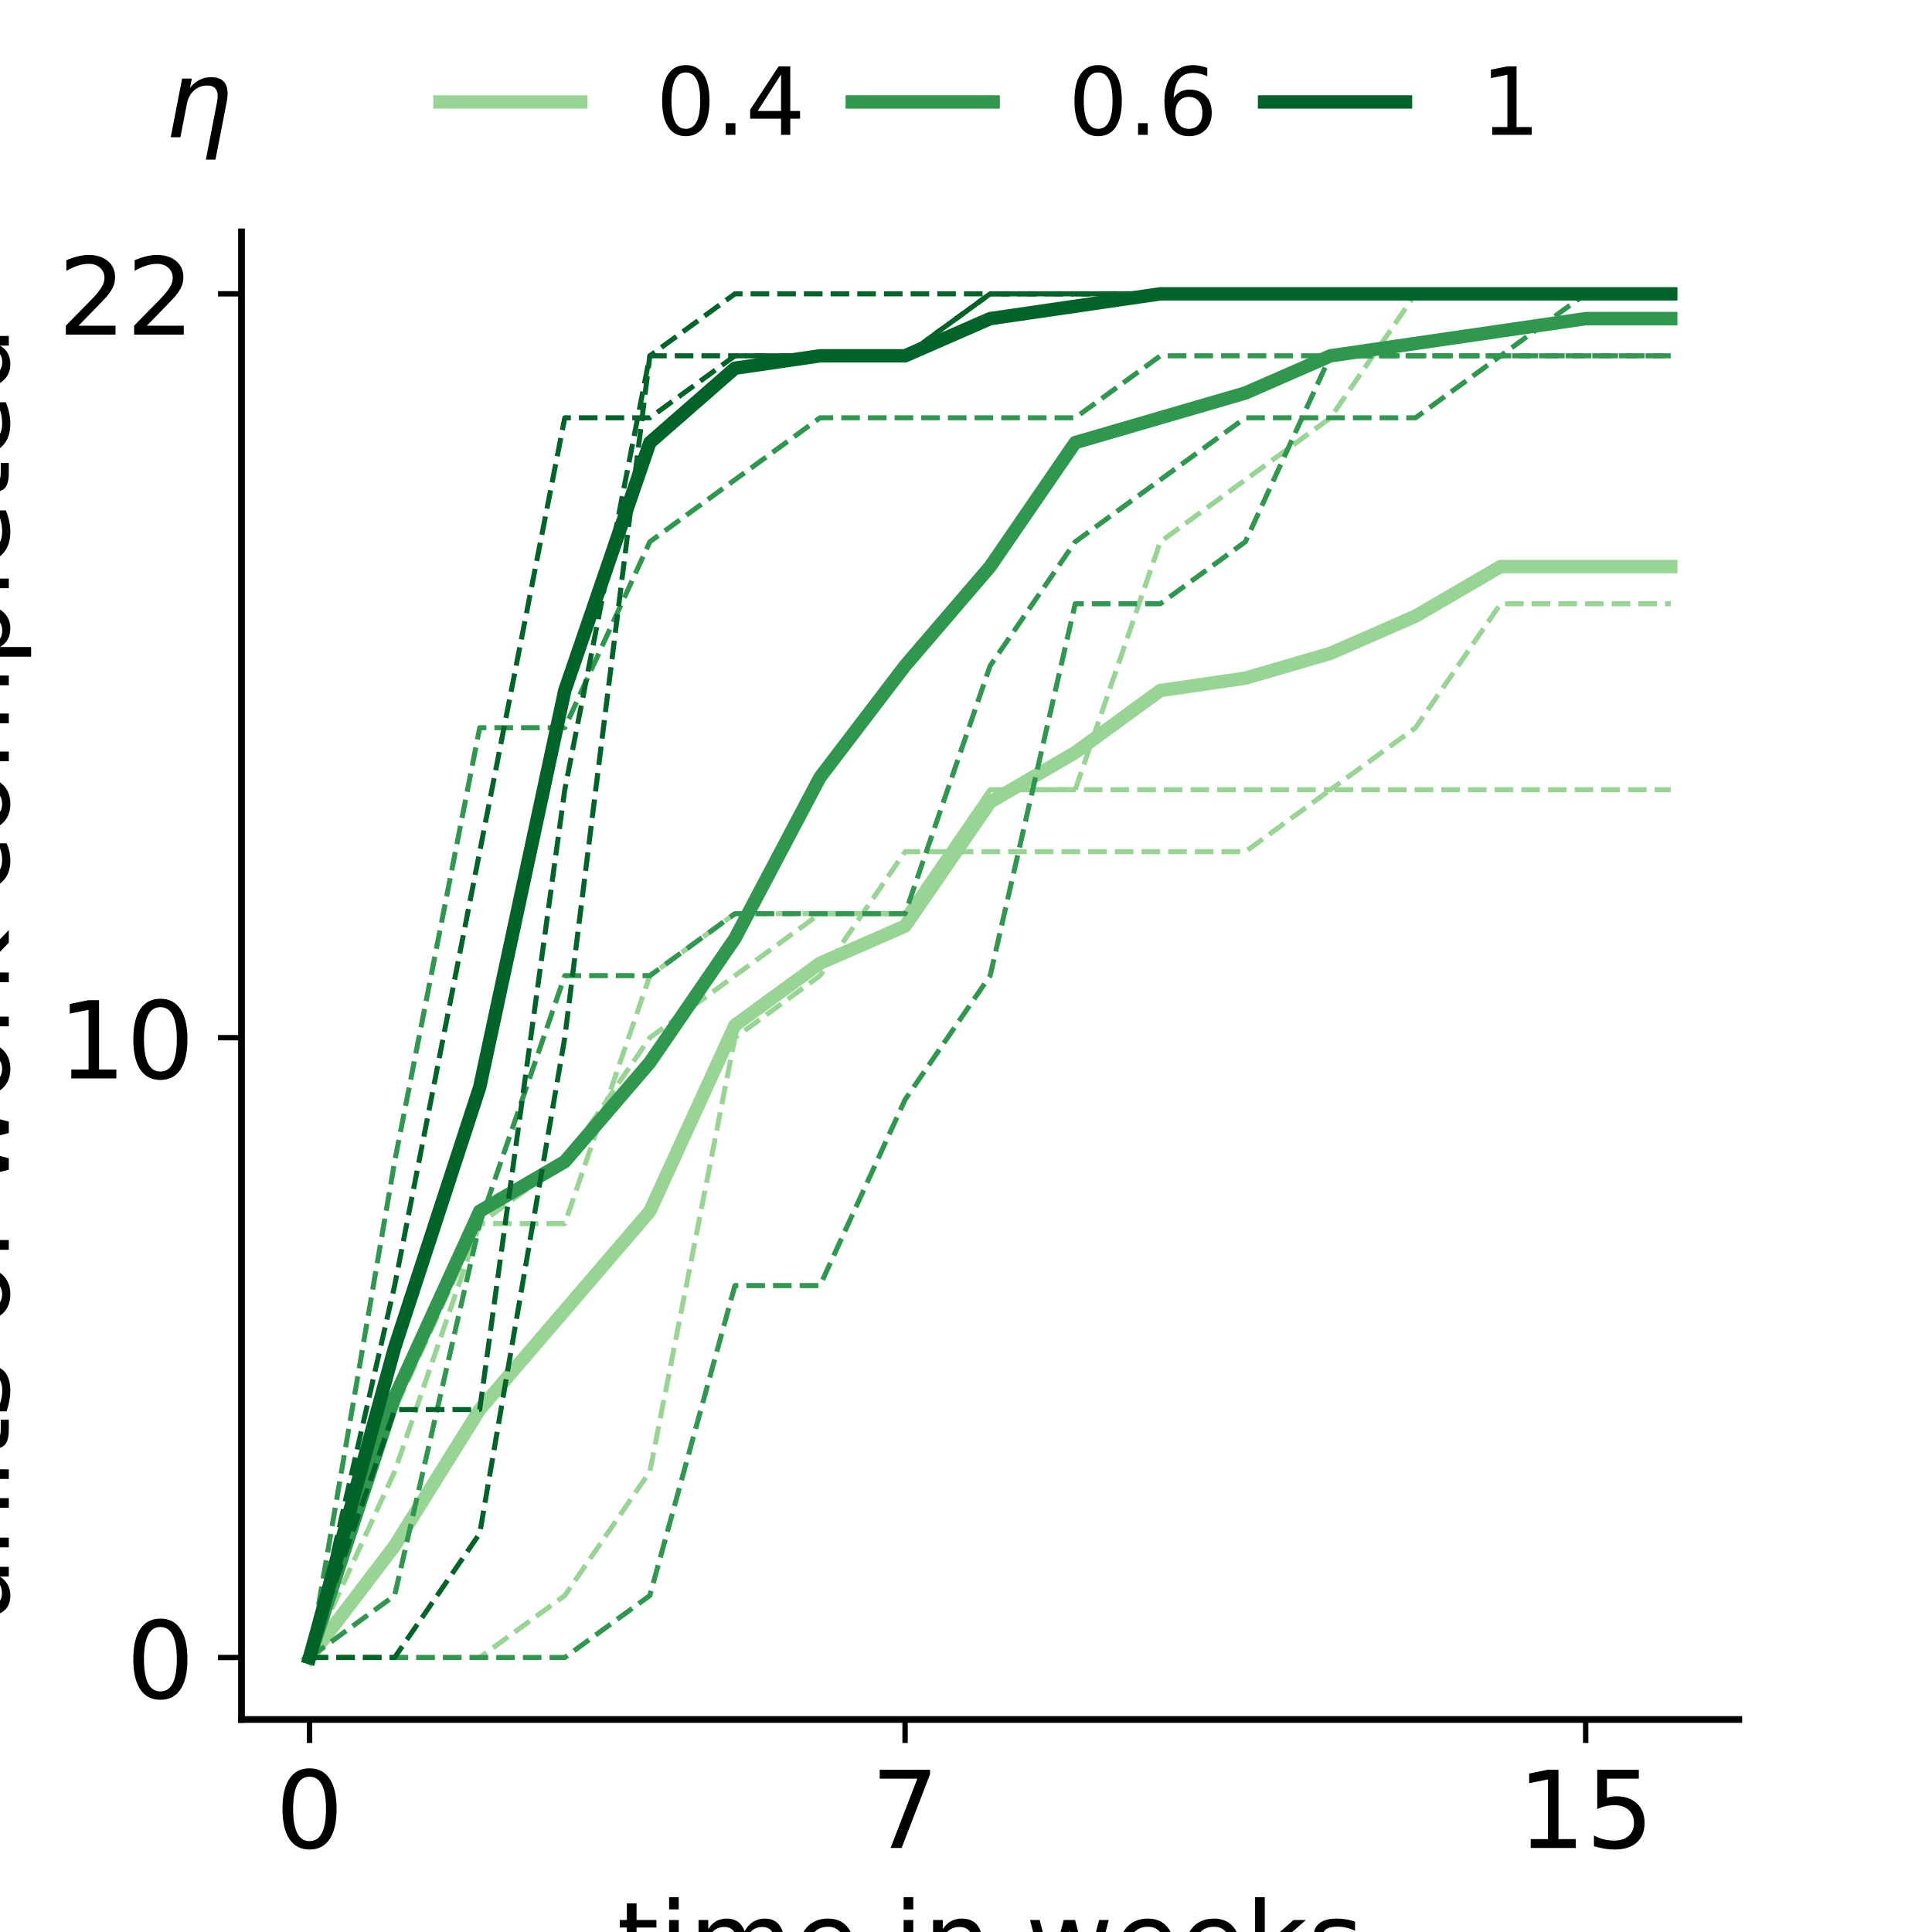
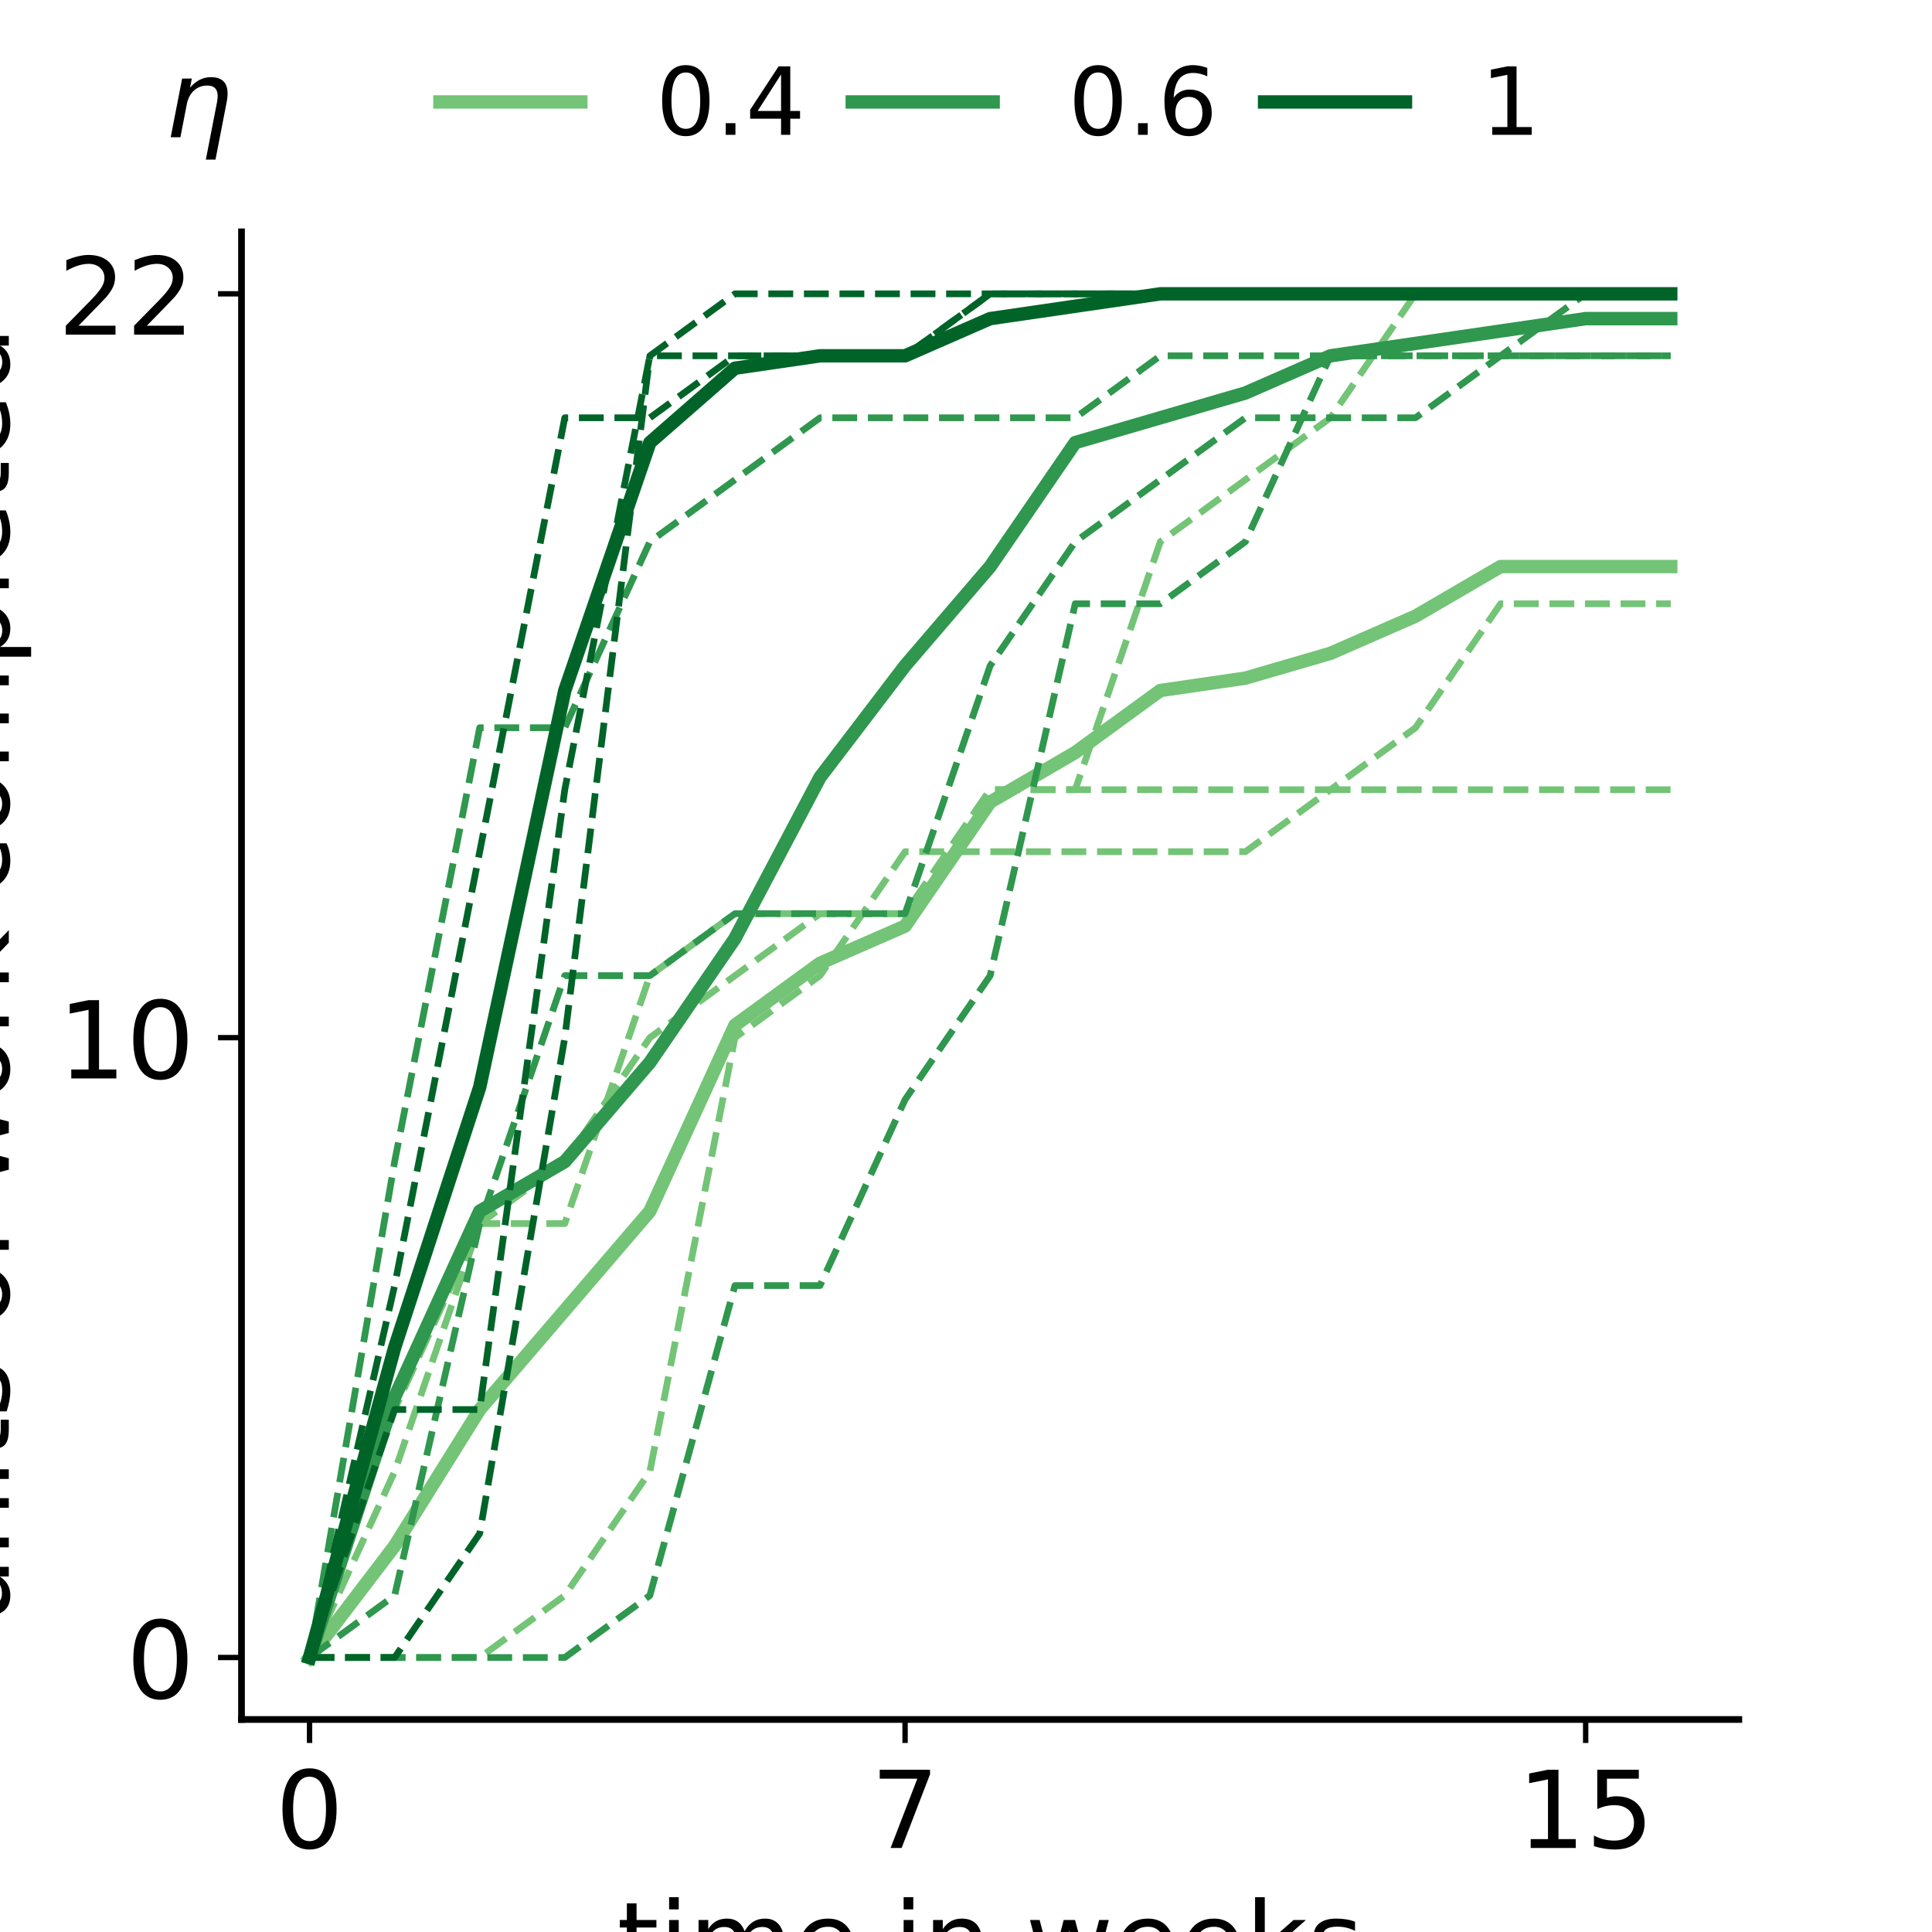
<svg xmlns="http://www.w3.org/2000/svg" xmlns:xlink="http://www.w3.org/1999/xlink" width="288pt" height="288pt" viewBox="0 0 288 288" version="1.1">
  <defs>
    <style type="text/css">*{stroke-linejoin: round; stroke-linecap: butt}</style>
  </defs>
  <g id="figure_1">
    <g id="patch_1">
      <path d="M 0 288  L 288 288  L 288 0  L 0 0  z " style="fill: #ffffff" />
    </g>
    <g id="axes_1">
      <g id="patch_2">
        <path d="M 36 256.32  L 259.2 256.32  L 259.2 34.56  L 36 34.56  z " style="fill: #ffffff" />
      </g>
      <g id="matplotlib.axis_1">
        <g id="xtick_1">
          <g id="line2d_1">
            <defs>
-               <path id="m40647eec58" d="M 0 0  L 0 3.5  " style="stroke: #000000; stroke-width: 0.8" />
-             </defs>
-             <g>
-               <use xlink:href="#m40647eec58" x="46.145" y="256.32" style="stroke: #000000; stroke-width: 0.8" />
+               <path id="m0982c6281f" d="M 0 0  L 0 3.5  " style="stroke: #000000; stroke-width: 0.8" />
+             </defs>
+             <g>
+               <use xlink:href="#m0982c6281f" x="46.145" y="256.32" style="stroke: #000000; stroke-width: 0.8" />
            </g>
          </g>
          <g id="text_1">
            <g transform="translate(41.05546 275.4775) scale(0.16 -0.16)">
              <defs>
                <path id="DejaVuSans-30" d="M 2034 4250  Q 1547 4250 1301 3770  Q 1056 3291 1056 2328  Q 1056 1369 1301 889  Q 1547 409 2034 409  Q 2525 409 2770 889  Q 3016 1369 3016 2328  Q 3016 3291 2770 3770  Q 2525 4250 2034 4250  z M 2034 4750  Q 2819 4750 3233 4129  Q 3647 3509 3647 2328  Q 3647 1150 3233 529  Q 2819 -91 2034 -91  Q 1250 -91 836 529  Q 422 1150 422 2328  Q 422 3509 836 4129  Q 1250 4750 2034 4750  z " transform="scale(0.015625)" />
              </defs>
              <use xlink:href="#DejaVuSans-30" />
            </g>
          </g>
        </g>
        <g id="xtick_2">
          <g id="line2d_2">
            <g>
-               <use xlink:href="#m40647eec58" x="134.918" y="256.32" style="stroke: #000000; stroke-width: 0.8" />
+               <use xlink:href="#m0982c6281f" x="134.918" y="256.32" style="stroke: #000000; stroke-width: 0.8" />
            </g>
          </g>
          <g id="text_2">
            <g transform="translate(129.8282 275.4775) scale(0.16 -0.16)">
              <defs>
                <path id="DejaVuSans-37" d="M 525 4666  L 3525 4666  L 3525 4397  L 1831 0  L 1172 0  L 2766 4134  L 525 4134  L 525 4666  z " transform="scale(0.015625)" />
              </defs>
              <use xlink:href="#DejaVuSans-37" />
            </g>
          </g>
        </g>
        <g id="xtick_3">
          <g id="line2d_3">
            <g>
-               <use xlink:href="#m40647eec58" x="236.373" y="256.32" style="stroke: #000000; stroke-width: 0.8" />
+               <use xlink:href="#m0982c6281f" x="236.373" y="256.32" style="stroke: #000000; stroke-width: 0.8" />
            </g>
          </g>
          <g id="text_3">
            <g transform="translate(226.1927 275.4775) scale(0.16 -0.16)">
              <defs>
                <path id="DejaVuSans-31" d="M 794 531  L 1825 531  L 1825 4091  L 703 3866  L 703 4441  L 1819 4666  L 2450 4666  L 2450 531  L 3481 531  L 3481 0  L 794 0  L 794 531  z " transform="scale(0.015625)" />
                <path id="DejaVuSans-35" d="M 691 4666  L 3169 4666  L 3169 4134  L 1269 4134  L 1269 2991  Q 1406 3038 1543 3061  Q 1681 3084 1819 3084  Q 2600 3084 3056 2656  Q 3513 2228 3513 1497  Q 3513 744 3044 326  Q 2575 -91 1722 -91  Q 1428 -91 1123 -41  Q 819 9 494 109  L 494 744  Q 775 591 1075 516  Q 1375 441 1709 441  Q 2250 441 2565 725  Q 2881 1009 2881 1497  Q 2881 1984 2565 2268  Q 2250 2553 1709 2553  Q 1456 2553 1204 2497  Q 953 2441 691 2322  L 691 4666  z " transform="scale(0.015625)" />
              </defs>
              <use xlink:href="#DejaVuSans-31" />
-               <use xlink:href="#DejaVuSans-35" x="63.623" />
+               <use xlink:href="#DejaVuSans-35" transform="translate(63.62305 0)" />
            </g>
          </g>
        </g>
        <g id="text_4">
          <g transform="translate(91.96125 294.9625) scale(0.16 -0.16)">
            <defs>
              <path id="DejaVuSans-74" d="M 1172 4494  L 1172 3500  L 2356 3500  L 2356 3053  L 1172 3053  L 1172 1153  Q 1172 725 1289 603  Q 1406 481 1766 481  L 2356 481  L 2356 0  L 1766 0  Q 1100 0 847 248  Q 594 497 594 1153  L 594 3053  L 172 3053  L 172 3500  L 594 3500  L 594 4494  L 1172 4494  z " transform="scale(0.015625)" />
              <path id="DejaVuSans-69" d="M 603 3500  L 1178 3500  L 1178 0  L 603 0  L 603 3500  z M 603 4863  L 1178 4863  L 1178 4134  L 603 4134  L 603 4863  z " transform="scale(0.015625)" />
              <path id="DejaVuSans-6d" d="M 3328 2828  Q 3544 3216 3844 3400  Q 4144 3584 4550 3584  Q 5097 3584 5394 3201  Q 5691 2819 5691 2113  L 5691 0  L 5113 0  L 5113 2094  Q 5113 2597 4934 2840  Q 4756 3084 4391 3084  Q 3944 3084 3684 2787  Q 3425 2491 3425 1978  L 3425 0  L 2847 0  L 2847 2094  Q 2847 2600 2669 2842  Q 2491 3084 2119 3084  Q 1678 3084 1418 2786  Q 1159 2488 1159 1978  L 1159 0  L 581 0  L 581 3500  L 1159 3500  L 1159 2956  Q 1356 3278 1631 3431  Q 1906 3584 2284 3584  Q 2666 3584 2933 3390  Q 3200 3197 3328 2828  z " transform="scale(0.015625)" />
              <path id="DejaVuSans-65" d="M 3597 1894  L 3597 1613  L 953 1613  Q 991 1019 1311 708  Q 1631 397 2203 397  Q 2534 397 2845 478  Q 3156 559 3463 722  L 3463 178  Q 3153 47 2828 -22  Q 2503 -91 2169 -91  Q 1331 -91 842 396  Q 353 884 353 1716  Q 353 2575 817 3079  Q 1281 3584 2069 3584  Q 2775 3584 3186 3129  Q 3597 2675 3597 1894  z M 3022 2063  Q 3016 2534 2758 2815  Q 2500 3097 2075 3097  Q 1594 3097 1305 2825  Q 1016 2553 972 2059  L 3022 2063  z " transform="scale(0.015625)" />
              <path id="DejaVuSans-20" transform="scale(0.015625)" />
              <path id="DejaVuSans-6e" d="M 3513 2113  L 3513 0  L 2938 0  L 2938 2094  Q 2938 2591 2744 2837  Q 2550 3084 2163 3084  Q 1697 3084 1428 2787  Q 1159 2491 1159 1978  L 1159 0  L 581 0  L 581 3500  L 1159 3500  L 1159 2956  Q 1366 3272 1645 3428  Q 1925 3584 2291 3584  Q 2894 3584 3203 3211  Q 3513 2838 3513 2113  z " transform="scale(0.015625)" />
              <path id="DejaVuSans-77" d="M 269 3500  L 844 3500  L 1563 769  L 2278 3500  L 2956 3500  L 3675 769  L 4391 3500  L 4966 3500  L 4050 0  L 3372 0  L 2619 2869  L 1863 0  L 1184 0  L 269 3500  z " transform="scale(0.015625)" />
              <path id="DejaVuSans-6b" d="M 581 4863  L 1159 4863  L 1159 1991  L 2875 3500  L 3609 3500  L 1753 1863  L 3688 0  L 2938 0  L 1159 1709  L 1159 0  L 581 0  L 581 4863  z " transform="scale(0.015625)" />
              <path id="DejaVuSans-73" d="M 2834 3397  L 2834 2853  Q 2591 2978 2328 3040  Q 2066 3103 1784 3103  Q 1356 3103 1142 2972  Q 928 2841 928 2578  Q 928 2378 1081 2264  Q 1234 2150 1697 2047  L 1894 2003  Q 2506 1872 2764 1633  Q 3022 1394 3022 966  Q 3022 478 2636 193  Q 2250 -91 1575 -91  Q 1294 -91 989 -36  Q 684 19 347 128  L 347 722  Q 666 556 975 473  Q 1284 391 1588 391  Q 1994 391 2212 530  Q 2431 669 2431 922  Q 2431 1156 2273 1281  Q 2116 1406 1581 1522  L 1381 1569  Q 847 1681 609 1914  Q 372 2147 372 2553  Q 372 3047 722 3315  Q 1072 3584 1716 3584  Q 2034 3584 2315 3537  Q 2597 3491 2834 3397  z " transform="scale(0.015625)" />
            </defs>
            <use xlink:href="#DejaVuSans-74" />
-             <use xlink:href="#DejaVuSans-69" x="39.209" />
-             <use xlink:href="#DejaVuSans-6d" x="66.992" />
-             <use xlink:href="#DejaVuSans-65" x="164.404" />
-             <use xlink:href="#DejaVuSans-20" x="225.928" />
-             <use xlink:href="#DejaVuSans-69" x="257.715" />
-             <use xlink:href="#DejaVuSans-6e" x="285.498" />
-             <use xlink:href="#DejaVuSans-20" x="348.877" />
-             <use xlink:href="#DejaVuSans-77" x="380.664" />
-             <use xlink:href="#DejaVuSans-65" x="462.451" />
-             <use xlink:href="#DejaVuSans-65" x="523.975" />
-             <use xlink:href="#DejaVuSans-6b" x="585.498" />
-             <use xlink:href="#DejaVuSans-73" x="643.408" />
+             <use xlink:href="#DejaVuSans-69" transform="translate(39.20898 0)" />
+             <use xlink:href="#DejaVuSans-6d" transform="translate(66.99219 0)" />
+             <use xlink:href="#DejaVuSans-65" transform="translate(164.4043 0)" />
+             <use xlink:href="#DejaVuSans-20" transform="translate(225.9277 0)" />
+             <use xlink:href="#DejaVuSans-69" transform="translate(257.7148 0)" />
+             <use xlink:href="#DejaVuSans-6e" transform="translate(285.498 0)" />
+             <use xlink:href="#DejaVuSans-20" transform="translate(348.877 0)" />
+             <use xlink:href="#DejaVuSans-77" transform="translate(380.6641 0)" />
+             <use xlink:href="#DejaVuSans-65" transform="translate(462.4512 0)" />
+             <use xlink:href="#DejaVuSans-65" transform="translate(523.9746 0)" />
+             <use xlink:href="#DejaVuSans-6b" transform="translate(585.498 0)" />
+             <use xlink:href="#DejaVuSans-73" transform="translate(643.4082 0)" />
          </g>
        </g>
      </g>
      <g id="matplotlib.axis_2">
        <g id="ytick_1">
          <g id="line2d_4">
            <defs>
-               <path id="m0232904b05" d="M 0 0  L -3.5 0  " style="stroke: #000000; stroke-width: 0.8" />
-             </defs>
-             <g>
-               <use xlink:href="#m0232904b05" x="36" y="247.08" style="stroke: #000000; stroke-width: 0.8" />
+               <path id="m4ec99b22c7" d="M 0 0  L -3.5 0  " style="stroke: #000000; stroke-width: 0.8" />
+             </defs>
+             <g>
+               <use xlink:href="#m4ec99b22c7" x="36" y="247.08" style="stroke: #000000; stroke-width: 0.8" />
            </g>
          </g>
          <g id="text_5">
            <g transform="translate(18.82 253.1587) scale(0.16 -0.16)">
              <use xlink:href="#DejaVuSans-30" />
            </g>
          </g>
        </g>
        <g id="ytick_2">
          <g id="line2d_5">
            <g>
-               <use xlink:href="#m0232904b05" x="36" y="154.68" style="stroke: #000000; stroke-width: 0.8" />
+               <use xlink:href="#m4ec99b22c7" x="36" y="154.68" style="stroke: #000000; stroke-width: 0.8" />
            </g>
          </g>
          <g id="text_6">
            <g transform="translate(8.64 160.7587) scale(0.16 -0.16)">
              <use xlink:href="#DejaVuSans-31" />
-               <use xlink:href="#DejaVuSans-30" x="63.623" />
+               <use xlink:href="#DejaVuSans-30" transform="translate(63.62305 0)" />
            </g>
          </g>
        </g>
        <g id="ytick_3">
          <g id="line2d_6">
            <g>
-               <use xlink:href="#m0232904b05" x="36" y="43.8" style="stroke: #000000; stroke-width: 0.8" />
+               <use xlink:href="#m4ec99b22c7" x="36" y="43.8" style="stroke: #000000; stroke-width: 0.8" />
            </g>
          </g>
          <g id="text_7">
            <g transform="translate(8.64 49.87875) scale(0.16 -0.16)">
              <defs>
                <path id="DejaVuSans-32" d="M 1228 531  L 3431 531  L 3431 0  L 469 0  L 469 531  Q 828 903 1448 1529  Q 2069 2156 2228 2338  Q 2531 2678 2651 2914  Q 2772 3150 2772 3378  Q 2772 3750 2511 3984  Q 2250 4219 1831 4219  Q 1534 4219 1204 4116  Q 875 4013 500 3803  L 500 4441  Q 881 4594 1212 4672  Q 1544 4750 1819 4750  Q 2544 4750 2975 4387  Q 3406 4025 3406 3419  Q 3406 3131 3298 2873  Q 3191 2616 2906 2266  Q 2828 2175 2409 1742  Q 1991 1309 1228 531  z " transform="scale(0.015625)" />
              </defs>
              <use xlink:href="#DejaVuSans-32" />
-               <use xlink:href="#DejaVuSans-32" x="63.623" />
+               <use xlink:href="#DejaVuSans-32" transform="translate(63.62305 0)" />
            </g>
          </g>
        </g>
        <g id="text_8">
          <g transform="translate(1.3125 242.2512) rotate(-90) scale(0.16 -0.16)">
            <defs>
              <path id="DejaVuSans-75" d="M 544 1381  L 544 3500  L 1119 3500  L 1119 1403  Q 1119 906 1312 657  Q 1506 409 1894 409  Q 2359 409 2629 706  Q 2900 1003 2900 1516  L 2900 3500  L 3475 3500  L 3475 0  L 2900 0  L 2900 538  Q 2691 219 2414 64  Q 2138 -91 1772 -91  Q 1169 -91 856 284  Q 544 659 544 1381  z M 1991 3584  L 1991 3584  z " transform="scale(0.015625)" />
              <path id="DejaVuSans-6f" d="M 1959 3097  Q 1497 3097 1228 2736  Q 959 2375 959 1747  Q 959 1119 1226 758  Q 1494 397 1959 397  Q 2419 397 2687 759  Q 2956 1122 2956 1747  Q 2956 2369 2687 2733  Q 2419 3097 1959 3097  z M 1959 3584  Q 2709 3584 3137 3096  Q 3566 2609 3566 1747  Q 3566 888 3137 398  Q 2709 -91 1959 -91  Q 1206 -91 779 398  Q 353 888 353 1747  Q 353 2609 779 3096  Q 1206 3584 1959 3584  z " transform="scale(0.015625)" />
              <path id="DejaVuSans-66" d="M 2375 4863  L 2375 4384  L 1825 4384  Q 1516 4384 1395 4259  Q 1275 4134 1275 3809  L 1275 3500  L 2222 3500  L 2222 3053  L 1275 3053  L 1275 0  L 697 0  L 697 3053  L 147 3053  L 147 3500  L 697 3500  L 697 3744  Q 697 4328 969 4595  Q 1241 4863 1831 4863  L 2375 4863  z " transform="scale(0.015625)" />
              <path id="DejaVuSans-72" d="M 2631 2963  Q 2534 3019 2420 3045  Q 2306 3072 2169 3072  Q 1681 3072 1420 2755  Q 1159 2438 1159 1844  L 1159 0  L 581 0  L 581 3500  L 1159 3500  L 1159 2956  Q 1341 3275 1631 3429  Q 1922 3584 2338 3584  Q 2397 3584 2469 3576  Q 2541 3569 2628 3553  L 2631 2963  z " transform="scale(0.015625)" />
              <path id="DejaVuSans-63" d="M 3122 3366  L 3122 2828  Q 2878 2963 2633 3030  Q 2388 3097 2138 3097  Q 1578 3097 1268 2742  Q 959 2388 959 1747  Q 959 1106 1268 751  Q 1578 397 2138 397  Q 2388 397 2633 464  Q 2878 531 3122 666  L 3122 134  Q 2881 22 2623 -34  Q 2366 -91 2075 -91  Q 1284 -91 818 406  Q 353 903 353 1747  Q 353 2603 823 3093  Q 1294 3584 2113 3584  Q 2378 3584 2631 3529  Q 2884 3475 3122 3366  z " transform="scale(0.015625)" />
              <path id="DejaVuSans-70" d="M 1159 525  L 1159 -1331  L 581 -1331  L 581 3500  L 1159 3500  L 1159 2969  Q 1341 3281 1617 3432  Q 1894 3584 2278 3584  Q 2916 3584 3314 3078  Q 3713 2572 3713 1747  Q 3713 922 3314 415  Q 2916 -91 2278 -91  Q 1894 -91 1617 61  Q 1341 213 1159 525  z M 3116 1747  Q 3116 2381 2855 2742  Q 2594 3103 2138 3103  Q 1681 3103 1420 2742  Q 1159 2381 1159 1747  Q 1159 1113 1420 752  Q 1681 391 2138 391  Q 2594 391 2855 752  Q 3116 1113 3116 1747  z " transform="scale(0.015625)" />
              <path id="DejaVuSans-6c" d="M 603 4863  L 1178 4863  L 1178 0  L 603 0  L 603 4863  z " transform="scale(0.015625)" />
              <path id="DejaVuSans-64" d="M 2906 2969  L 2906 4863  L 3481 4863  L 3481 0  L 2906 0  L 2906 525  Q 2725 213 2448 61  Q 2172 -91 1784 -91  Q 1150 -91 751 415  Q 353 922 353 1747  Q 353 2572 751 3078  Q 1150 3584 1784 3584  Q 2172 3584 2448 3432  Q 2725 3281 2906 2969  z M 947 1747  Q 947 1113 1208 752  Q 1469 391 1925 391  Q 2381 391 2643 752  Q 2906 1113 2906 1747  Q 2906 2381 2643 2742  Q 2381 3103 1925 3103  Q 1469 3103 1208 2742  Q 947 2381 947 1747  z " transform="scale(0.015625)" />
            </defs>
            <use xlink:href="#DejaVuSans-75" />
-             <use xlink:href="#DejaVuSans-6e" x="63.379" />
-             <use xlink:href="#DejaVuSans-69" x="126.758" />
-             <use xlink:href="#DejaVuSans-74" x="154.541" />
-             <use xlink:href="#DejaVuSans-73" x="193.75" />
-             <use xlink:href="#DejaVuSans-20" x="245.85" />
-             <use xlink:href="#DejaVuSans-6f" x="277.637" />
-             <use xlink:href="#DejaVuSans-66" x="338.818" />
-             <use xlink:href="#DejaVuSans-20" x="374.023" />
-             <use xlink:href="#DejaVuSans-77" x="405.811" />
-             <use xlink:href="#DejaVuSans-6f" x="487.598" />
-             <use xlink:href="#DejaVuSans-72" x="548.779" />
-             <use xlink:href="#DejaVuSans-6b" x="589.893" />
-             <use xlink:href="#DejaVuSans-20" x="647.803" />
-             <use xlink:href="#DejaVuSans-63" x="679.59" />
-             <use xlink:href="#DejaVuSans-6f" x="734.57" />
-             <use xlink:href="#DejaVuSans-6d" x="795.752" />
-             <use xlink:href="#DejaVuSans-70" x="893.164" />
-             <use xlink:href="#DejaVuSans-6c" x="956.641" />
-             <use xlink:href="#DejaVuSans-65" x="984.424" />
-             <use xlink:href="#DejaVuSans-74" x="1045.947" />
-             <use xlink:href="#DejaVuSans-65" x="1085.156" />
-             <use xlink:href="#DejaVuSans-64" x="1146.68" />
+             <use xlink:href="#DejaVuSans-6e" transform="translate(63.37891 0)" />
+             <use xlink:href="#DejaVuSans-69" transform="translate(126.7578 0)" />
+             <use xlink:href="#DejaVuSans-74" transform="translate(154.541 0)" />
+             <use xlink:href="#DejaVuSans-73" transform="translate(193.75 0)" />
+             <use xlink:href="#DejaVuSans-20" transform="translate(245.8496 0)" />
+             <use xlink:href="#DejaVuSans-6f" transform="translate(277.6367 0)" />
+             <use xlink:href="#DejaVuSans-66" transform="translate(338.8184 0)" />
+             <use xlink:href="#DejaVuSans-20" transform="translate(374.0234 0)" />
+             <use xlink:href="#DejaVuSans-77" transform="translate(405.8105 0)" />
+             <use xlink:href="#DejaVuSans-6f" transform="translate(487.5977 0)" />
+             <use xlink:href="#DejaVuSans-72" transform="translate(548.7793 0)" />
+             <use xlink:href="#DejaVuSans-6b" transform="translate(589.8926 0)" />
+             <use xlink:href="#DejaVuSans-20" transform="translate(647.8027 0)" />
+             <use xlink:href="#DejaVuSans-63" transform="translate(679.5898 0)" />
+             <use xlink:href="#DejaVuSans-6f" transform="translate(734.5703 0)" />
+             <use xlink:href="#DejaVuSans-6d" transform="translate(795.752 0)" />
+             <use xlink:href="#DejaVuSans-70" transform="translate(893.1641 0)" />
+             <use xlink:href="#DejaVuSans-6c" transform="translate(956.6406 0)" />
+             <use xlink:href="#DejaVuSans-65" transform="translate(984.4238 0)" />
+             <use xlink:href="#DejaVuSans-74" transform="translate(1045.947 0)" />
+             <use xlink:href="#DejaVuSans-65" transform="translate(1085.156 0)" />
+             <use xlink:href="#DejaVuSans-64" transform="translate(1146.68 0)" />
          </g>
        </g>
      </g>
      <g id="line2d_7">
-         <path d="M 46.145 247.08  L 58.827 230.448  L 71.509 210.12  L 84.191 195.336  L 96.873 180.552  L 109.555 152.832  L 122.236 143.592  L 134.918 138.048  L 147.6 119.568  L 160.282 112.176  L 172.964 102.936  L 185.645 101.088  L 198.327 97.392  L 211.009 91.848  L 223.691 84.456  L 236.373 84.456  L 249.055 84.456  " clip-path="url(#pc1bf14cb19)" style="fill: none; stroke: #98d594; stroke-width: 2; stroke-linecap: square" />
+         <path d="M 46.145 247.08  L 58.827 230.448  L 71.509 210.12  L 84.191 195.336  L 96.873 180.552  L 109.555 152.832  L 122.236 143.592  L 134.918 138.048  L 147.6 119.568  L 160.282 112.176  L 172.964 102.936  L 185.645 101.088  L 198.327 97.392  L 211.009 91.848  L 223.691 84.456  L 236.373 84.456  L 249.055 84.456  " clip-path="url(#pac8b0ec7cb)" style="fill: none; stroke: #73c476; stroke-width: 2; stroke-linecap: square" />
      </g>
      <g id="line2d_8">
-         <path d="M 46.145 247.08  L 58.827 247.08  L 71.509 247.08  L 84.191 237.84  L 96.873 219.36  L 109.555 154.68  L 122.236 145.44  L 134.918 126.96  L 147.6 126.96  L 160.282 126.96  L 172.964 126.96  L 185.645 126.96  L 198.327 117.72  L 211.009 117.72  L 223.691 117.72  L 236.373 117.72  L 249.055 117.72  " clip-path="url(#pc1bf14cb19)" style="fill: none; stroke-dasharray: 2.775,1.2; stroke-dashoffset: 0; stroke: #98d594; stroke-width: 0.75" />
+         <path d="M 46.145 247.08  L 58.827 247.08  L 71.509 247.08  L 84.191 237.84  L 96.873 219.36  L 109.555 154.68  L 122.236 145.44  L 134.918 126.96  L 147.6 126.96  L 160.282 126.96  L 172.964 126.96  L 185.645 126.96  L 198.327 117.72  L 211.009 117.72  L 223.691 117.72  L 236.373 117.72  L 249.055 117.72  " clip-path="url(#pac8b0ec7cb)" style="fill: none; stroke-dasharray: 3.7,1.6; stroke-dashoffset: 0; stroke: #73c476" />
      </g>
      <g id="line2d_9">
-         <path d="M 46.145 247.08  L 58.827 210.12  L 71.509 182.4  L 84.191 182.4  L 96.873 145.44  L 109.555 136.2  L 122.236 136.2  L 134.918 136.2  L 147.6 117.72  L 160.282 117.72  L 172.964 117.72  L 185.645 117.72  L 198.327 117.72  L 211.009 108.48  L 223.691 90  L 236.373 90  L 249.055 90  " clip-path="url(#pc1bf14cb19)" style="fill: none; stroke-dasharray: 2.775,1.2; stroke-dashoffset: 0; stroke: #98d594; stroke-width: 0.75" />
+         <path d="M 46.145 247.08  L 58.827 210.12  L 71.509 182.4  L 84.191 182.4  L 96.873 145.44  L 109.555 136.2  L 122.236 136.2  L 134.918 136.2  L 147.6 117.72  L 160.282 117.72  L 172.964 117.72  L 185.645 117.72  L 198.327 117.72  L 211.009 108.48  L 223.691 90  L 236.373 90  L 249.055 90  " clip-path="url(#pac8b0ec7cb)" style="fill: none; stroke-dasharray: 3.7,1.6; stroke-dashoffset: 0; stroke: #73c476" />
      </g>
      <g id="line2d_10">
-         <path d="M 46.145 247.08  L 58.827 219.36  L 71.509 182.4  L 84.191 173.16  L 96.873 154.68  L 109.555 145.44  L 122.236 136.2  L 134.918 136.2  L 147.6 117.72  L 160.282 117.72  L 172.964 80.76  L 185.645 71.52  L 198.327 62.28  L 211.009 43.8  L 223.691 43.8  L 236.373 43.8  L 249.055 43.8  " clip-path="url(#pc1bf14cb19)" style="fill: none; stroke-dasharray: 2.775,1.2; stroke-dashoffset: 0; stroke: #98d594; stroke-width: 0.75" />
+         <path d="M 46.145 247.08  L 58.827 219.36  L 71.509 182.4  L 84.191 173.16  L 96.873 154.68  L 109.555 145.44  L 122.236 136.2  L 134.918 136.2  L 147.6 117.72  L 160.282 117.72  L 172.964 80.76  L 185.645 71.52  L 198.327 62.28  L 211.009 43.8  L 223.691 43.8  L 236.373 43.8  L 249.055 43.8  " clip-path="url(#pac8b0ec7cb)" style="fill: none; stroke-dasharray: 3.7,1.6; stroke-dashoffset: 0; stroke: #73c476" />
      </g>
      <g id="line2d_11">
-         <path d="M 46.145 247.08  L 58.827 208.272  L 71.509 180.552  L 84.191 173.16  L 96.873 158.376  L 109.555 139.896  L 122.236 115.872  L 134.918 99.24  L 147.6 84.456  L 160.282 65.976  L 172.964 62.28  L 185.645 58.584  L 198.327 53.04  L 211.009 51.192  L 223.691 49.344  L 236.373 47.496  L 249.055 47.496  " clip-path="url(#pc1bf14cb19)" style="fill: none; stroke: #2f974e; stroke-width: 2; stroke-linecap: square" />
+         <path d="M 46.145 247.08  L 58.827 208.272  L 71.509 180.552  L 84.191 173.16  L 96.873 158.376  L 109.555 139.896  L 122.236 115.872  L 134.918 99.24  L 147.6 84.456  L 160.282 65.976  L 172.964 62.28  L 185.645 58.584  L 198.327 53.04  L 211.009 51.192  L 223.691 49.344  L 236.373 47.496  L 249.055 47.496  " clip-path="url(#pac8b0ec7cb)" style="fill: none; stroke: #2f974e; stroke-width: 2; stroke-linecap: square" />
      </g>
      <g id="line2d_12">
-         <path d="M 46.145 247.08  L 58.827 173.16  L 71.509 108.48  L 84.191 108.48  L 96.873 80.76  L 109.555 71.52  L 122.236 62.28  L 134.918 62.28  L 147.6 62.28  L 160.282 62.28  L 172.964 53.04  L 185.645 53.04  L 198.327 53.04  L 211.009 53.04  L 223.691 53.04  L 236.373 43.8  L 249.055 43.8  " clip-path="url(#pc1bf14cb19)" style="fill: none; stroke-dasharray: 2.775,1.2; stroke-dashoffset: 0; stroke: #2f974e; stroke-width: 0.75" />
+         <path d="M 46.145 247.08  L 58.827 173.16  L 71.509 108.48  L 84.191 108.48  L 96.873 80.76  L 109.555 71.52  L 122.236 62.28  L 134.918 62.28  L 147.6 62.28  L 160.282 62.28  L 172.964 53.04  L 185.645 53.04  L 198.327 53.04  L 211.009 53.04  L 223.691 53.04  L 236.373 43.8  L 249.055 43.8  " clip-path="url(#pac8b0ec7cb)" style="fill: none; stroke-dasharray: 3.7,1.6; stroke-dashoffset: 0; stroke: #2f974e" />
      </g>
      <g id="line2d_13">
-         <path d="M 46.145 247.08  L 58.827 237.84  L 71.509 182.4  L 84.191 145.44  L 96.873 145.44  L 109.555 136.2  L 122.236 136.2  L 134.918 136.2  L 147.6 99.24  L 160.282 80.76  L 172.964 71.52  L 185.645 62.28  L 198.327 62.28  L 211.009 62.28  L 223.691 53.04  L 236.373 53.04  L 249.055 53.04  " clip-path="url(#pc1bf14cb19)" style="fill: none; stroke-dasharray: 2.775,1.2; stroke-dashoffset: 0; stroke: #2f974e; stroke-width: 0.75" />
+         <path d="M 46.145 247.08  L 58.827 237.84  L 71.509 182.4  L 84.191 145.44  L 96.873 145.44  L 109.555 136.2  L 122.236 136.2  L 134.918 136.2  L 147.6 99.24  L 160.282 80.76  L 172.964 71.52  L 185.645 62.28  L 198.327 62.28  L 211.009 62.28  L 223.691 53.04  L 236.373 53.04  L 249.055 53.04  " clip-path="url(#pac8b0ec7cb)" style="fill: none; stroke-dasharray: 3.7,1.6; stroke-dashoffset: 0; stroke: #2f974e" />
      </g>
      <g id="line2d_14">
-         <path d="M 46.145 247.08  L 58.827 247.08  L 71.509 247.08  L 84.191 247.08  L 96.873 237.84  L 109.555 191.64  L 122.236 191.64  L 134.918 163.92  L 147.6 145.44  L 160.282 90  L 172.964 90  L 185.645 80.76  L 198.327 53.04  L 211.009 53.04  L 223.691 53.04  L 236.373 53.04  L 249.055 53.04  " clip-path="url(#pc1bf14cb19)" style="fill: none; stroke-dasharray: 2.775,1.2; stroke-dashoffset: 0; stroke: #2f974e; stroke-width: 0.75" />
+         <path d="M 46.145 247.08  L 58.827 247.08  L 71.509 247.08  L 84.191 247.08  L 96.873 237.84  L 109.555 191.64  L 122.236 191.64  L 134.918 163.92  L 147.6 145.44  L 160.282 90  L 172.964 90  L 185.645 80.76  L 198.327 53.04  L 211.009 53.04  L 223.691 53.04  L 236.373 53.04  L 249.055 53.04  " clip-path="url(#pac8b0ec7cb)" style="fill: none; stroke-dasharray: 3.7,1.6; stroke-dashoffset: 0; stroke: #2f974e" />
      </g>
      <g id="line2d_15">
-         <path d="M 46.145 247.08  L 58.827 200.88  L 71.509 162.072  L 84.191 102.936  L 96.873 65.976  L 109.555 54.888  L 122.236 53.04  L 134.918 53.04  L 147.6 47.496  L 160.282 45.648  L 172.964 43.8  L 185.645 43.8  L 198.327 43.8  L 211.009 43.8  L 223.691 43.8  L 236.373 43.8  L 249.055 43.8  " clip-path="url(#pc1bf14cb19)" style="fill: none; stroke: #006428; stroke-width: 2; stroke-linecap: square" />
+         <path d="M 46.145 247.08  L 58.827 200.88  L 71.509 162.072  L 84.191 102.936  L 96.873 65.976  L 109.555 54.888  L 122.236 53.04  L 134.918 53.04  L 147.6 47.496  L 160.282 45.648  L 172.964 43.8  L 185.645 43.8  L 198.327 43.8  L 211.009 43.8  L 223.691 43.8  L 236.373 43.8  L 249.055 43.8  " clip-path="url(#pac8b0ec7cb)" style="fill: none; stroke: #006428; stroke-width: 2; stroke-linecap: square" />
      </g>
      <g id="line2d_16">
-         <path d="M 46.145 247.08  L 58.827 247.08  L 71.509 228.6  L 84.191 154.68  L 96.873 53.04  L 109.555 43.8  L 122.236 43.8  L 134.918 43.8  L 147.6 43.8  L 160.282 43.8  L 172.964 43.8  L 185.645 43.8  L 198.327 43.8  L 211.009 43.8  L 223.691 43.8  L 236.373 43.8  L 249.055 43.8  " clip-path="url(#pc1bf14cb19)" style="fill: none; stroke-dasharray: 2.775,1.2; stroke-dashoffset: 0; stroke: #006428; stroke-width: 0.75" />
+         <path d="M 46.145 247.08  L 58.827 247.08  L 71.509 228.6  L 84.191 154.68  L 96.873 53.04  L 109.555 43.8  L 122.236 43.8  L 134.918 43.8  L 147.6 43.8  L 160.282 43.8  L 172.964 43.8  L 185.645 43.8  L 198.327 43.8  L 211.009 43.8  L 223.691 43.8  L 236.373 43.8  L 249.055 43.8  " clip-path="url(#pac8b0ec7cb)" style="fill: none; stroke-dasharray: 3.7,1.6; stroke-dashoffset: 0; stroke: #006428" />
      </g>
      <g id="line2d_17">
-         <path d="M 46.145 247.08  L 58.827 191.64  L 71.509 126.96  L 84.191 62.28  L 96.873 62.28  L 109.555 53.04  L 122.236 53.04  L 134.918 53.04  L 147.6 43.8  L 160.282 43.8  L 172.964 43.8  L 185.645 43.8  L 198.327 43.8  L 211.009 43.8  L 223.691 43.8  L 236.373 43.8  L 249.055 43.8  " clip-path="url(#pc1bf14cb19)" style="fill: none; stroke-dasharray: 2.775,1.2; stroke-dashoffset: 0; stroke: #006428; stroke-width: 0.75" />
+         <path d="M 46.145 247.08  L 58.827 191.64  L 71.509 126.96  L 84.191 62.28  L 96.873 62.28  L 109.555 53.04  L 122.236 53.04  L 134.918 53.04  L 147.6 43.8  L 160.282 43.8  L 172.964 43.8  L 185.645 43.8  L 198.327 43.8  L 211.009 43.8  L 223.691 43.8  L 236.373 43.8  L 249.055 43.8  " clip-path="url(#pac8b0ec7cb)" style="fill: none; stroke-dasharray: 3.7,1.6; stroke-dashoffset: 0; stroke: #006428" />
      </g>
      <g id="line2d_18">
-         <path d="M 46.145 247.08  L 58.827 210.12  L 71.509 210.12  L 84.191 117.72  L 96.873 53.04  L 109.555 53.04  L 122.236 53.04  L 134.918 53.04  L 147.6 43.8  L 160.282 43.8  L 172.964 43.8  L 185.645 43.8  L 198.327 43.8  L 211.009 43.8  L 223.691 43.8  L 236.373 43.8  L 249.055 43.8  " clip-path="url(#pc1bf14cb19)" style="fill: none; stroke-dasharray: 2.775,1.2; stroke-dashoffset: 0; stroke: #006428; stroke-width: 0.75" />
+         <path d="M 46.145 247.08  L 58.827 210.12  L 71.509 210.12  L 84.191 117.72  L 96.873 53.04  L 109.555 53.04  L 122.236 53.04  L 134.918 53.04  L 147.6 43.8  L 160.282 43.8  L 172.964 43.8  L 185.645 43.8  L 198.327 43.8  L 211.009 43.8  L 223.691 43.8  L 236.373 43.8  L 249.055 43.8  " clip-path="url(#pac8b0ec7cb)" style="fill: none; stroke-dasharray: 3.7,1.6; stroke-dashoffset: 0; stroke: #006428" />
      </g>
      <g id="patch_3">
        <path d="M 36 256.32  L 36 34.56  " style="fill: none; stroke: #000000; stroke-linejoin: miter; stroke-linecap: square" />
      </g>
      <g id="patch_4">
        <path d="M 36 256.32  L 259.2 256.32  " style="fill: none; stroke: #000000; stroke-linejoin: miter; stroke-linecap: square" />
      </g>
      <g id="text_9">
        <g transform="translate(24.53909 20.4625) scale(0.16 -0.16)">
          <defs>
            <path id="DejaVuSans-Oblique-3b7" d="M 3703 2113  L 3034 -1331  L 2459 -1331  L 3125 2094  Q 3222 2591 3075 2838  Q 2931 3084 2544 3084  Q 2078 3084 1750 2788  Q 1425 2491 1325 1978  L 941 0  L 363 0  L 1044 3500  L 1622 3500  L 1516 2956  Q 1781 3272 2094 3428  Q 2403 3584 2769 3584  Q 3372 3584 3609 3213  Q 3844 2838 3703 2113  z " transform="scale(0.015625)" />
          </defs>
          <use xlink:href="#DejaVuSans-Oblique-3b7" />
        </g>
      </g>
      <g id="legend_1">
        <g id="line2d_19">
-           <path d="M 65.582 15.199  L 76.082 15.199  L 86.582 15.199  " style="fill: none; stroke: #98d594; stroke-width: 2; stroke-linecap: square" />
+           <path d="M 65.582 15.199  L 76.082 15.199  L 86.582 15.199  " style="fill: none; stroke: #73c476; stroke-width: 2; stroke-linecap: square" />
        </g>
        <g id="text_10">
          <g transform="translate(97.78187 20.09861) scale(0.14 -0.14)">
            <defs>
              <path id="DejaVuSans-2e" d="M 684 794  L 1344 794  L 1344 0  L 684 0  L 684 794  z " transform="scale(0.015625)" />
              <path id="DejaVuSans-34" d="M 2419 4116  L 825 1625  L 2419 1625  L 2419 4116  z M 2253 4666  L 3047 4666  L 3047 1625  L 3713 1625  L 3713 1100  L 3047 1100  L 3047 0  L 2419 0  L 2419 1100  L 313 1100  L 313 1709  L 2253 4666  z " transform="scale(0.015625)" />
            </defs>
            <use xlink:href="#DejaVuSans-30" />
-             <use xlink:href="#DejaVuSans-2e" x="63.623" />
-             <use xlink:href="#DejaVuSans-34" x="95.41" />
+             <use xlink:href="#DejaVuSans-2e" transform="translate(63.62305 0)" />
+             <use xlink:href="#DejaVuSans-34" transform="translate(95.41016 0)" />
          </g>
        </g>
        <g id="line2d_20">
          <path d="M 127.046 15.199  L 137.546 15.199  L 148.046 15.199  " style="fill: none; stroke: #2f974e; stroke-width: 2; stroke-linecap: square" />
        </g>
        <g id="text_11">
          <g transform="translate(159.2463 20.09861) scale(0.14 -0.14)">
            <defs>
              <path id="DejaVuSans-36" d="M 2113 2584  Q 1688 2584 1439 2293  Q 1191 2003 1191 1497  Q 1191 994 1439 701  Q 1688 409 2113 409  Q 2538 409 2786 701  Q 3034 994 3034 1497  Q 3034 2003 2786 2293  Q 2538 2584 2113 2584  z M 3366 4563  L 3366 3988  Q 3128 4100 2886 4159  Q 2644 4219 2406 4219  Q 1781 4219 1451 3797  Q 1122 3375 1075 2522  Q 1259 2794 1537 2939  Q 1816 3084 2150 3084  Q 2853 3084 3261 2657  Q 3669 2231 3669 1497  Q 3669 778 3244 343  Q 2819 -91 2113 -91  Q 1303 -91 875 529  Q 447 1150 447 2328  Q 447 3434 972 4092  Q 1497 4750 2381 4750  Q 2619 4750 2861 4703  Q 3103 4656 3366 4563  z " transform="scale(0.015625)" />
            </defs>
            <use xlink:href="#DejaVuSans-30" />
-             <use xlink:href="#DejaVuSans-2e" x="63.623" />
-             <use xlink:href="#DejaVuSans-36" x="95.41" />
+             <use xlink:href="#DejaVuSans-2e" transform="translate(63.62305 0)" />
+             <use xlink:href="#DejaVuSans-36" transform="translate(95.41016 0)" />
          </g>
        </g>
        <g id="line2d_21">
          <path d="M 188.511 15.199  L 199.011 15.199  L 209.511 15.199  " style="fill: none; stroke: #006428; stroke-width: 2; stroke-linecap: square" />
        </g>
        <g id="text_12">
          <g transform="translate(220.7106 20.09861) scale(0.14 -0.14)">
            <use xlink:href="#DejaVuSans-31" />
          </g>
        </g>
      </g>
    </g>
  </g>
  <defs>
-     <clipPath id="pc1bf14cb19">
+     <clipPath id="pac8b0ec7cb">
      <rect x="36" y="34.56" width="223.2" height="221.76" />
    </clipPath>
  </defs>
</svg>
